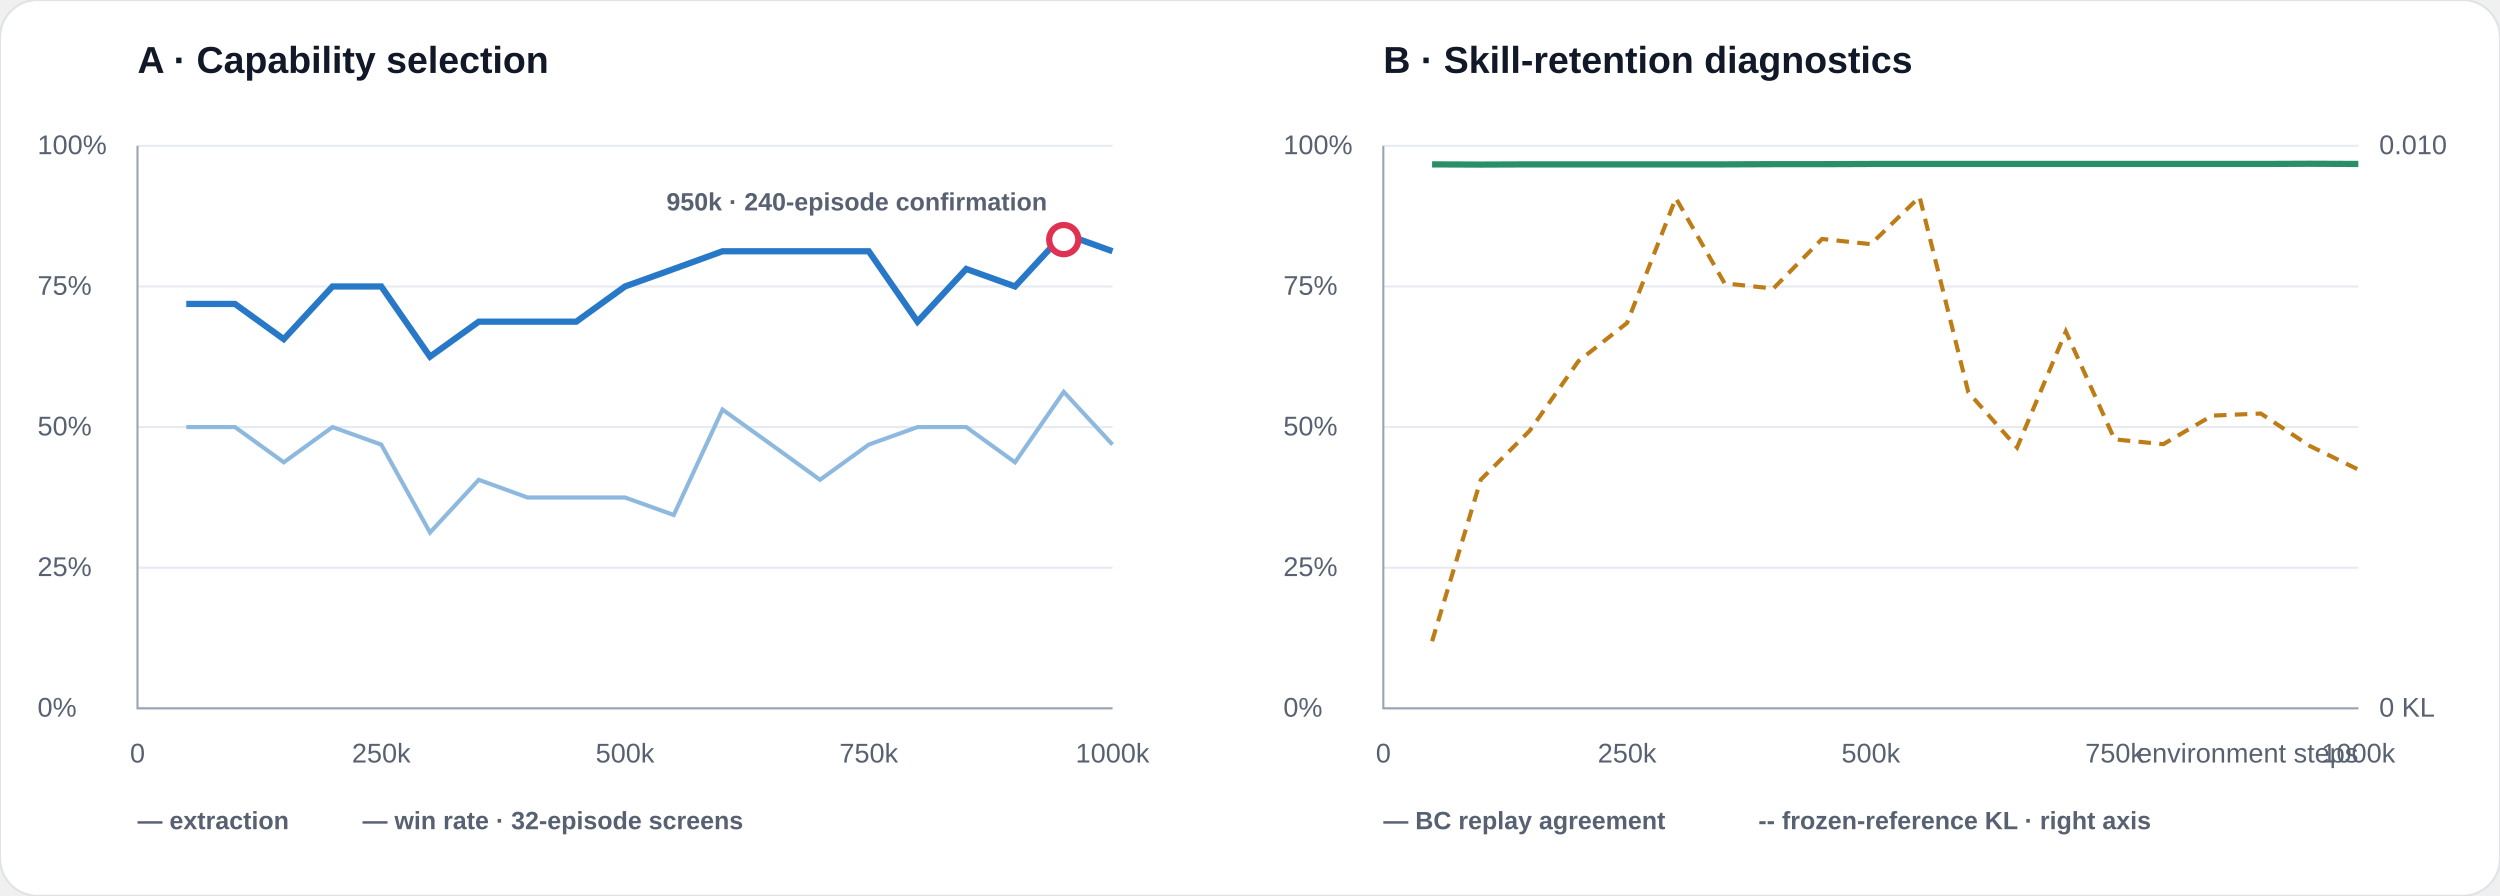
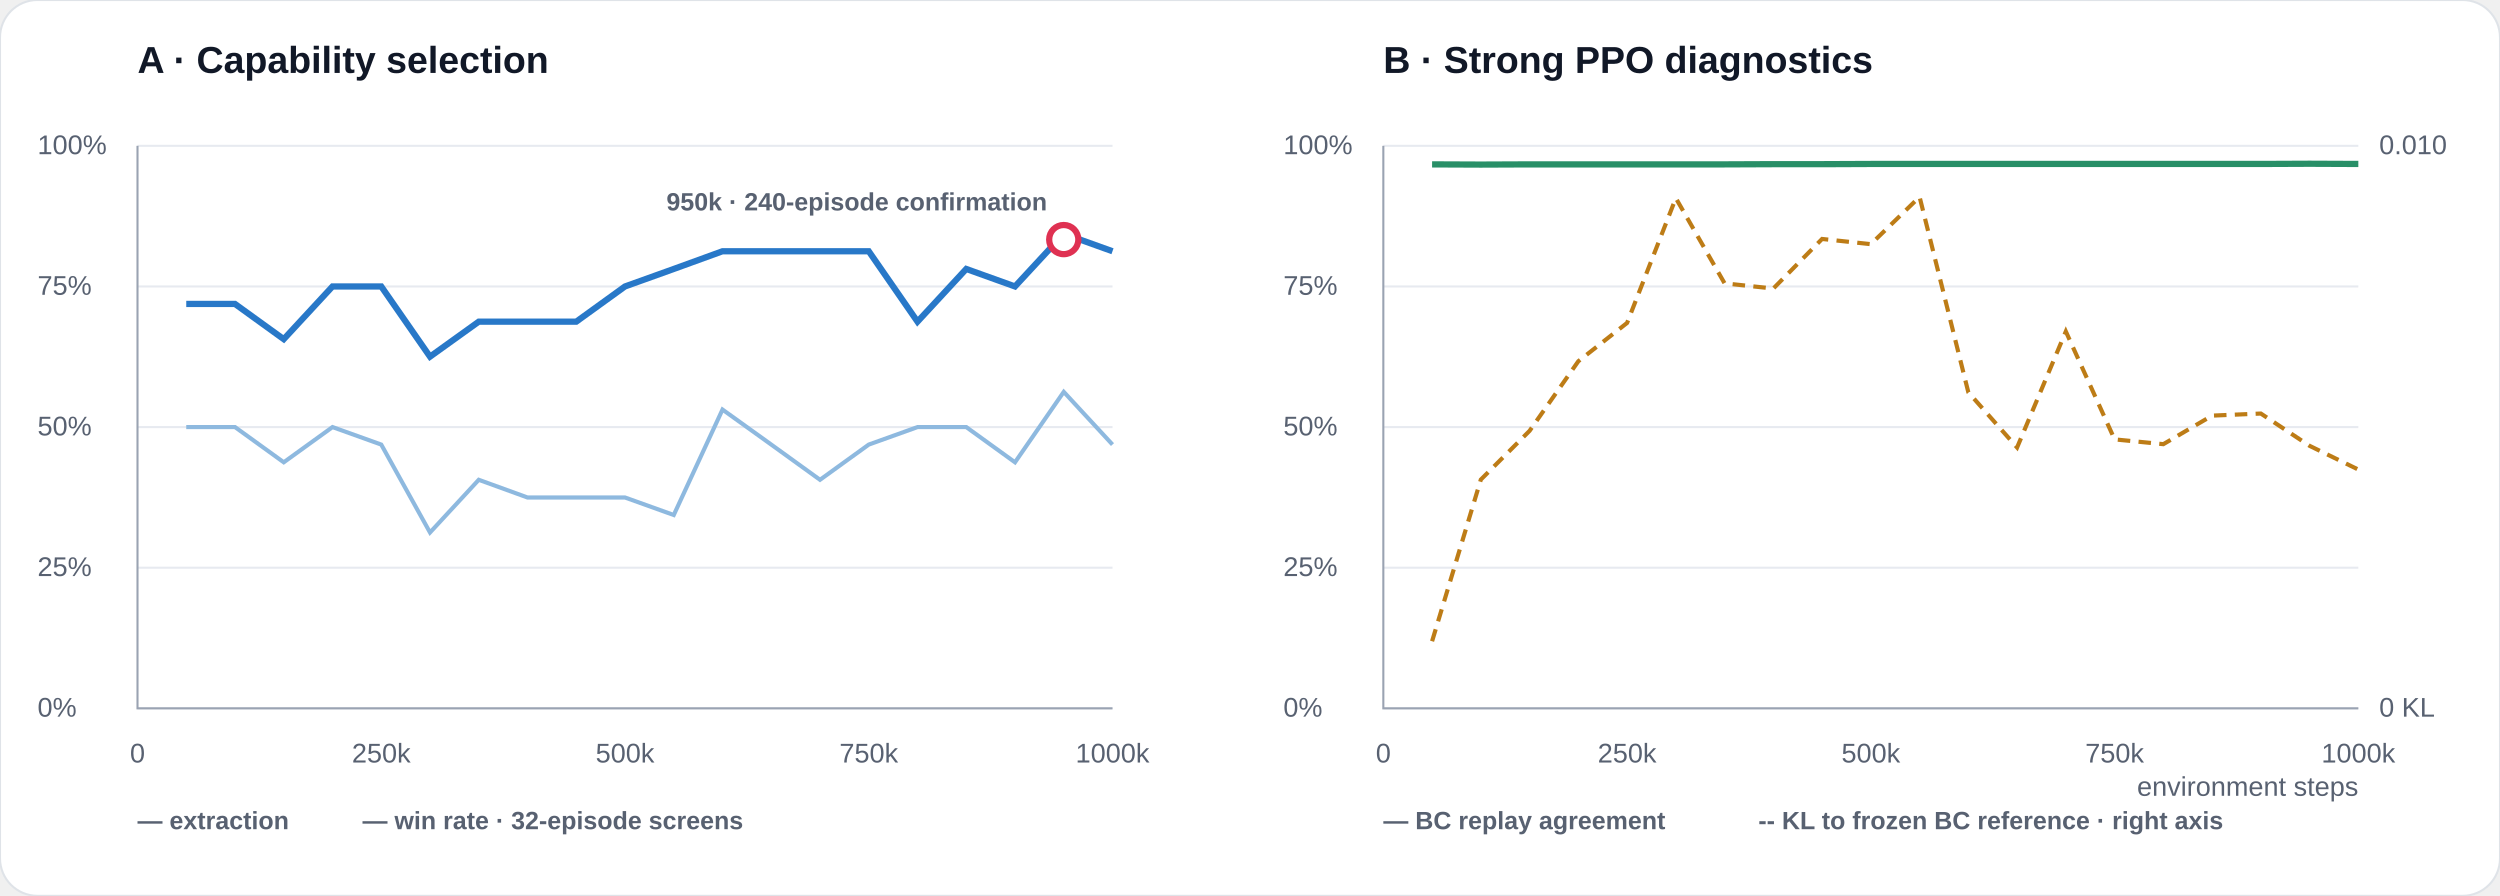
<svg xmlns="http://www.w3.org/2000/svg" width="1200" height="430" viewBox="0 0 1200 430" role="img" aria-labelledby="title desc">
  <style>text{font:13px Arial,sans-serif;fill:#586171}.title{font-size:18px;font-weight:700;fill:#111827}.label{font-size:12px;font-weight:700}.grid{stroke:#e7eaf0;stroke-width:1}.axis{stroke:#9aa3b2}.extract{fill:none;stroke:#2878c8;stroke-width:3}.win{fill:none;stroke:#8eb9df;stroke-width:2}.agree{fill:none;stroke:#288f67;stroke-width:3}.kl{fill:none;stroke:#bd7c16;stroke-width:2;stroke-dasharray:6 4}</style>
  <rect width="1200" height="430" rx="18" fill="#fff" stroke="#dfe3e8" />
  <text x="66" y="35" class="title">A · Capability selection</text>
-   <text x="664" y="35" class="title">B · Skill-retention diagnostics</text>
+   <text x="664" y="35" class="title">B · Strong PPO diagnostics</text>
  <path d="M66 340.0H534 M664 340.0H1132" class="grid" />
  <text x="18" y="344.0">0%</text>
  <text x="616" y="344.0">0%</text>
  <path d="M66 272.5H534 M664 272.5H1132" class="grid" />
  <text x="18" y="276.5">25%</text>
  <text x="616" y="276.5">25%</text>
  <path d="M66 205.0H534 M664 205.0H1132" class="grid" />
  <text x="18" y="209.0">50%</text>
  <text x="616" y="209.0">50%</text>
  <path d="M66 137.5H534 M664 137.5H1132" class="grid" />
  <text x="18" y="141.5">75%</text>
  <text x="616" y="141.5">75%</text>
  <path d="M66 70.0H534 M664 70.0H1132" class="grid" />
  <text x="18" y="74.0">100%</text>
  <text x="616" y="74.0">100%</text>
  <path d="M66 70V340H534 M664 70V340H1132" class="axis" fill="none" />
  <polyline points="89.4,145.9 112.8,145.9 136.2,162.8 159.6,137.5 183.0,137.5 206.4,171.2 229.8,154.4 253.2,154.4 276.6,154.4 300.0,137.5 323.4,129.1 346.8,120.6 370.2,120.6 393.6,120.6 417.0,120.6 440.4,154.4 463.8,129.1 487.2,137.5 510.6,112.2 534.0,120.6" class="extract" />
  <polyline points="89.4,205.0 112.8,205.0 136.2,221.9 159.6,205.0 183.0,213.4 206.4,255.6 229.8,230.3 253.2,238.8 276.6,238.8 300.0,238.8 323.4,247.2 346.8,196.6 370.2,213.4 393.6,230.3 417.0,213.4 440.4,205.0 463.8,205.0 487.2,221.9 510.6,188.1 534.0,213.4" class="win" />
  <polyline points="687.4,78.9 710.8,79.0 734.2,78.9 757.6,78.9 781.0,78.9 804.4,78.9 827.8,78.9 851.2,78.8 874.6,78.8 898.0,78.7 921.4,78.7 944.8,78.7 968.2,78.7 991.6,78.7 1015.0,78.7 1038.4,78.7 1061.8,78.7 1085.2,78.7 1108.6,78.6 1132.0,78.7" class="agree" />
  <polyline points="687.4,307.8 710.8,230.2 734.2,206.8 757.6,173.4 781.0,155.0 804.4,95.1 827.8,136.0 851.2,138.5 874.6,114.7 898.0,117.2 921.4,94.5 944.8,188.3 968.2,214.8 991.6,159.1 1015.0,210.9 1038.4,213.2 1061.8,199.5 1085.2,198.5 1108.6,214.0 1132.0,225.4" class="kl" />
  <text x="1142" y="74" text-anchor="start">0.010</text>
  <text x="1142" y="344" text-anchor="start">0 KL</text>
  <circle cx="510.6" cy="112.2" r="5" fill="#2878c8" />
  <circle cx="510.6" cy="115.0" r="7" fill="#fff" stroke="#df3152" stroke-width="3" />
  <text x="502.6" y="101.0" text-anchor="end" class="label">950k · 240-episode confirmation</text>
  <text x="66.0" y="366" text-anchor="middle">0</text>
  <text x="664.0" y="366" text-anchor="middle">0</text>
  <text x="183.0" y="366" text-anchor="middle">250k</text>
  <text x="781.0" y="366" text-anchor="middle">250k</text>
  <text x="300.0" y="366" text-anchor="middle">500k</text>
  <text x="898.0" y="366" text-anchor="middle">500k</text>
  <text x="417.0" y="366" text-anchor="middle">750k</text>
  <text x="1015.0" y="366" text-anchor="middle">750k</text>
  <text x="534.0" y="366" text-anchor="middle">1000k</text>
  <text x="1132.0" y="366" text-anchor="middle">1000k</text>
  <text x="66" y="398" class="label" fill="#2878c8">— extraction</text>
  <text x="174" y="398" class="label" fill="#8eb9df">— win rate · 32-episode screens</text>
  <text x="664" y="398" class="label" fill="#288f67">— BC replay agreement</text>
-   <text x="844" y="398" class="label" fill="#bd7c16">-- frozen-reference KL · right axis</text>
-   <text x="1132" y="366" text-anchor="end">environment steps</text>
+   <text x="844" y="398" class="label" fill="#bd7c16">-- KL to frozen BC reference · right axis</text>
+   <text x="1132" y="382" text-anchor="end">environment steps</text>
</svg>
